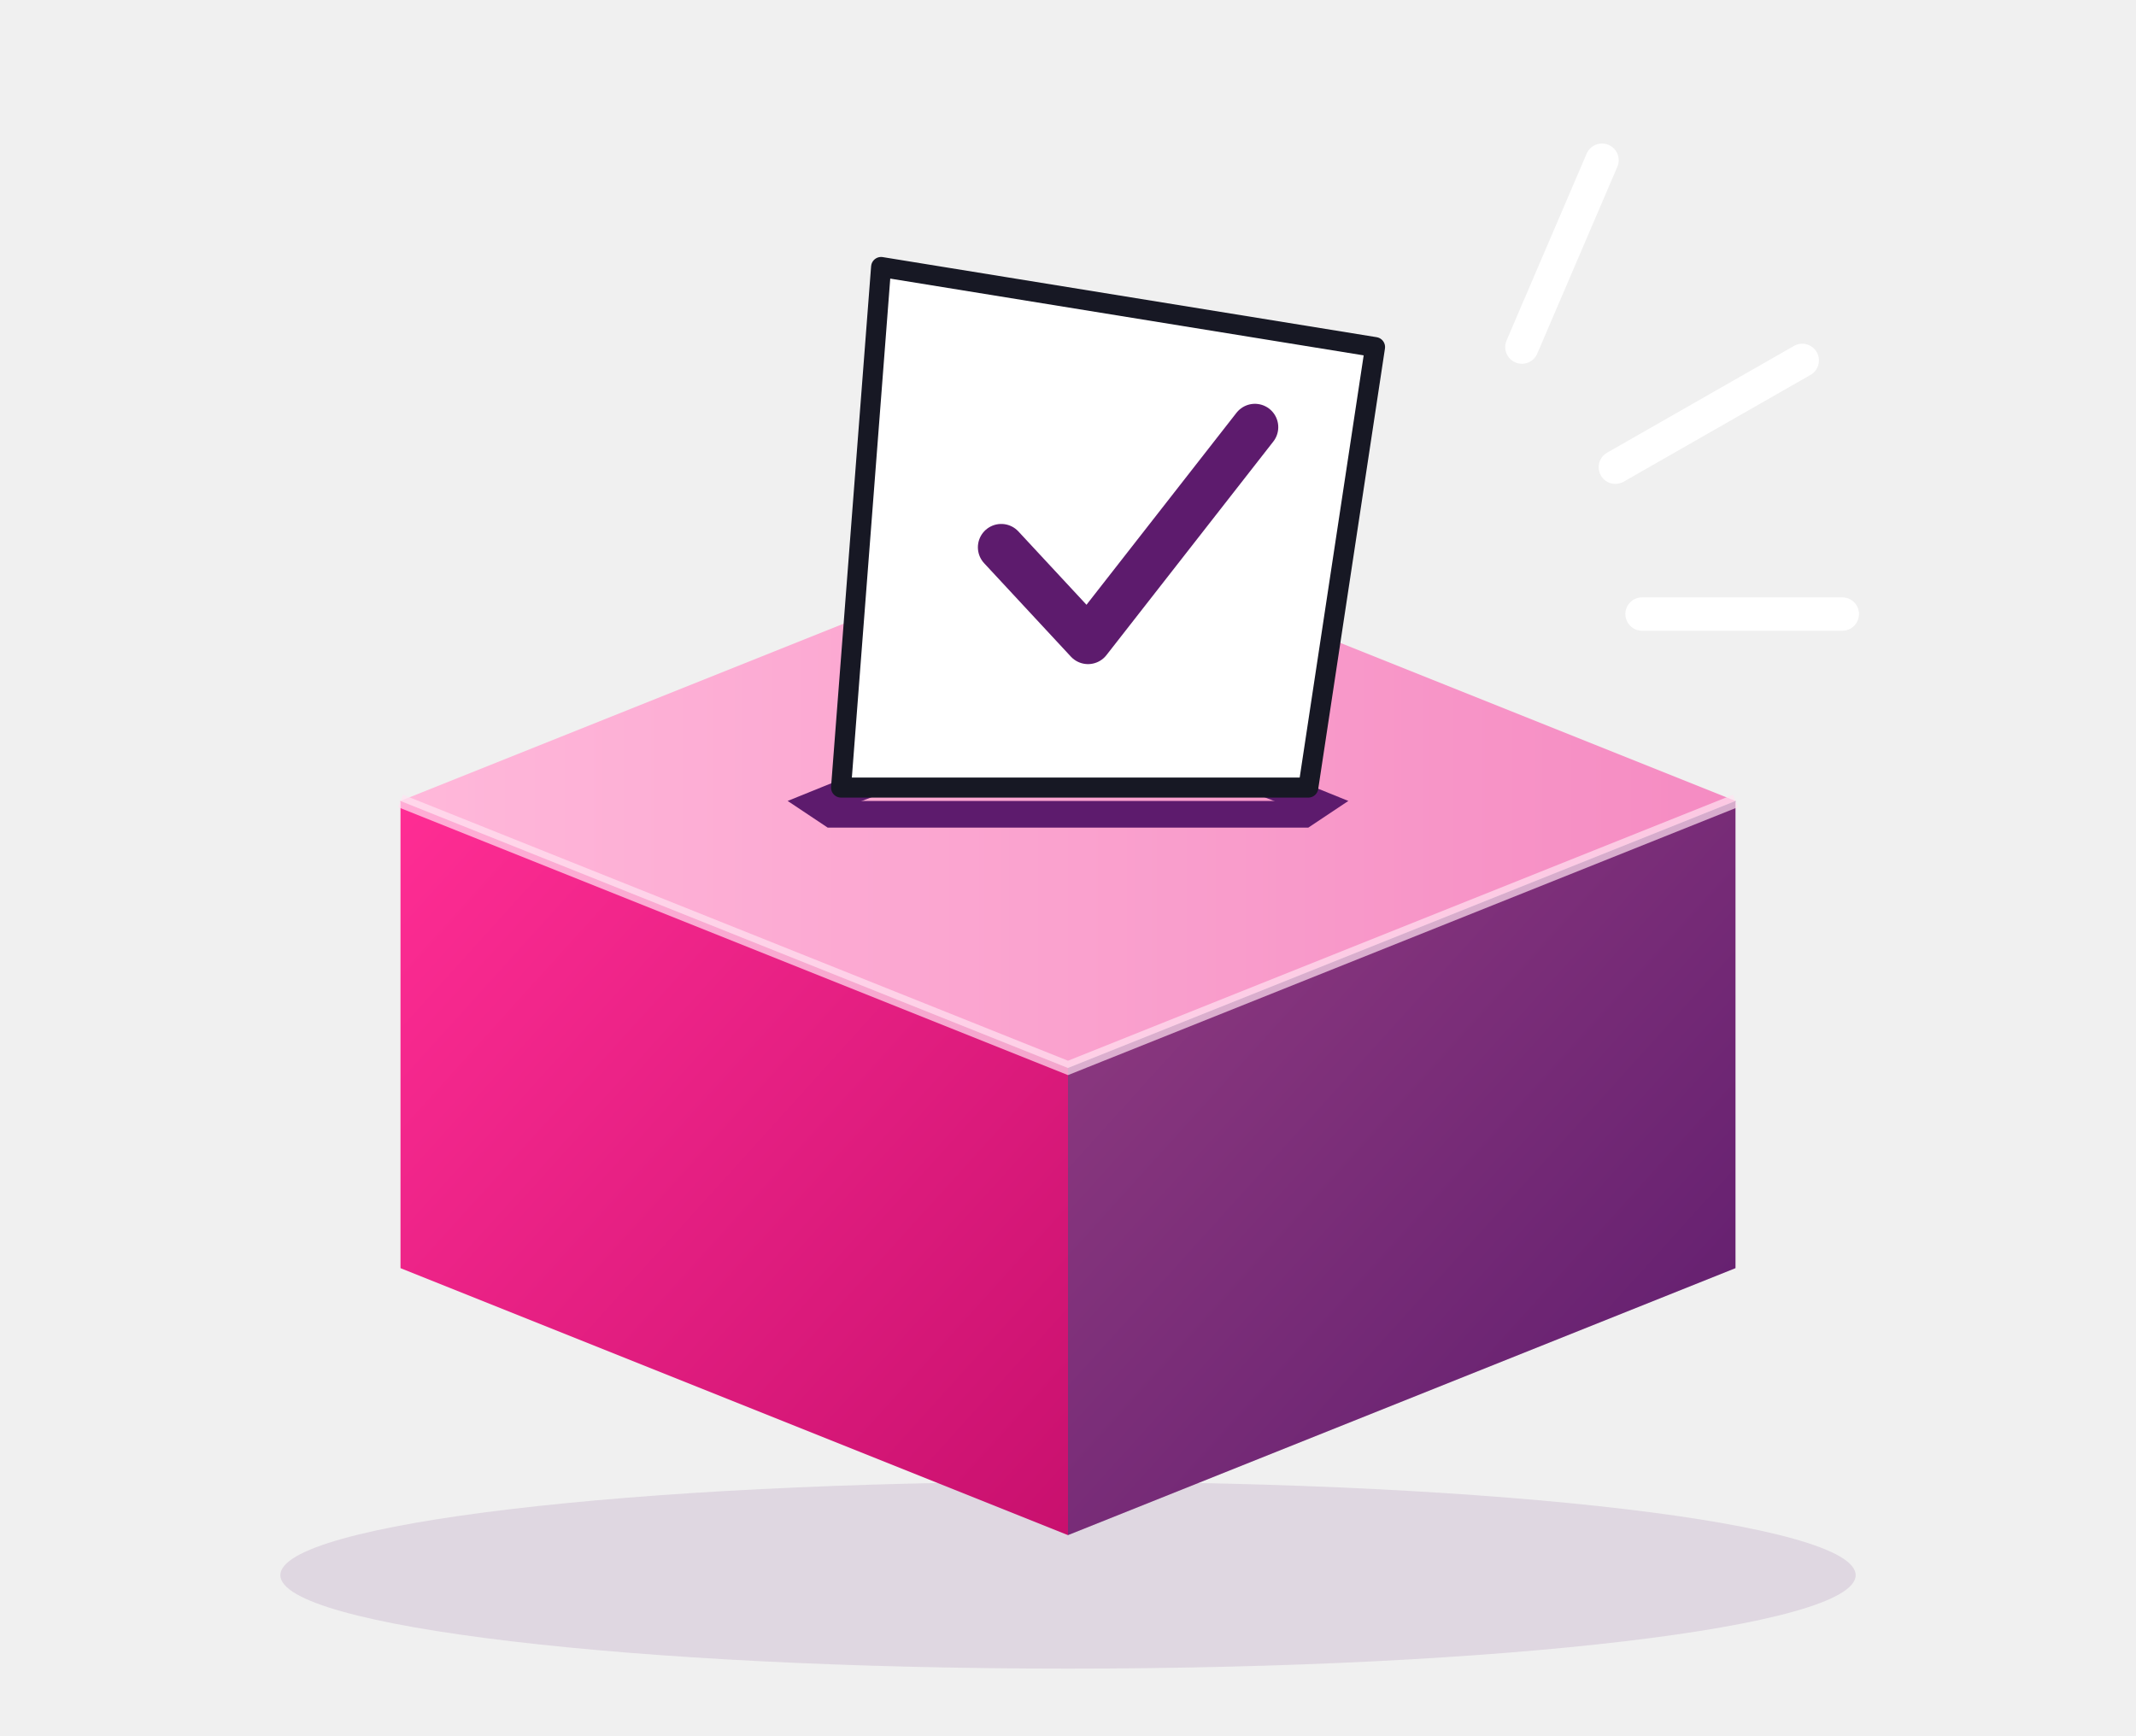
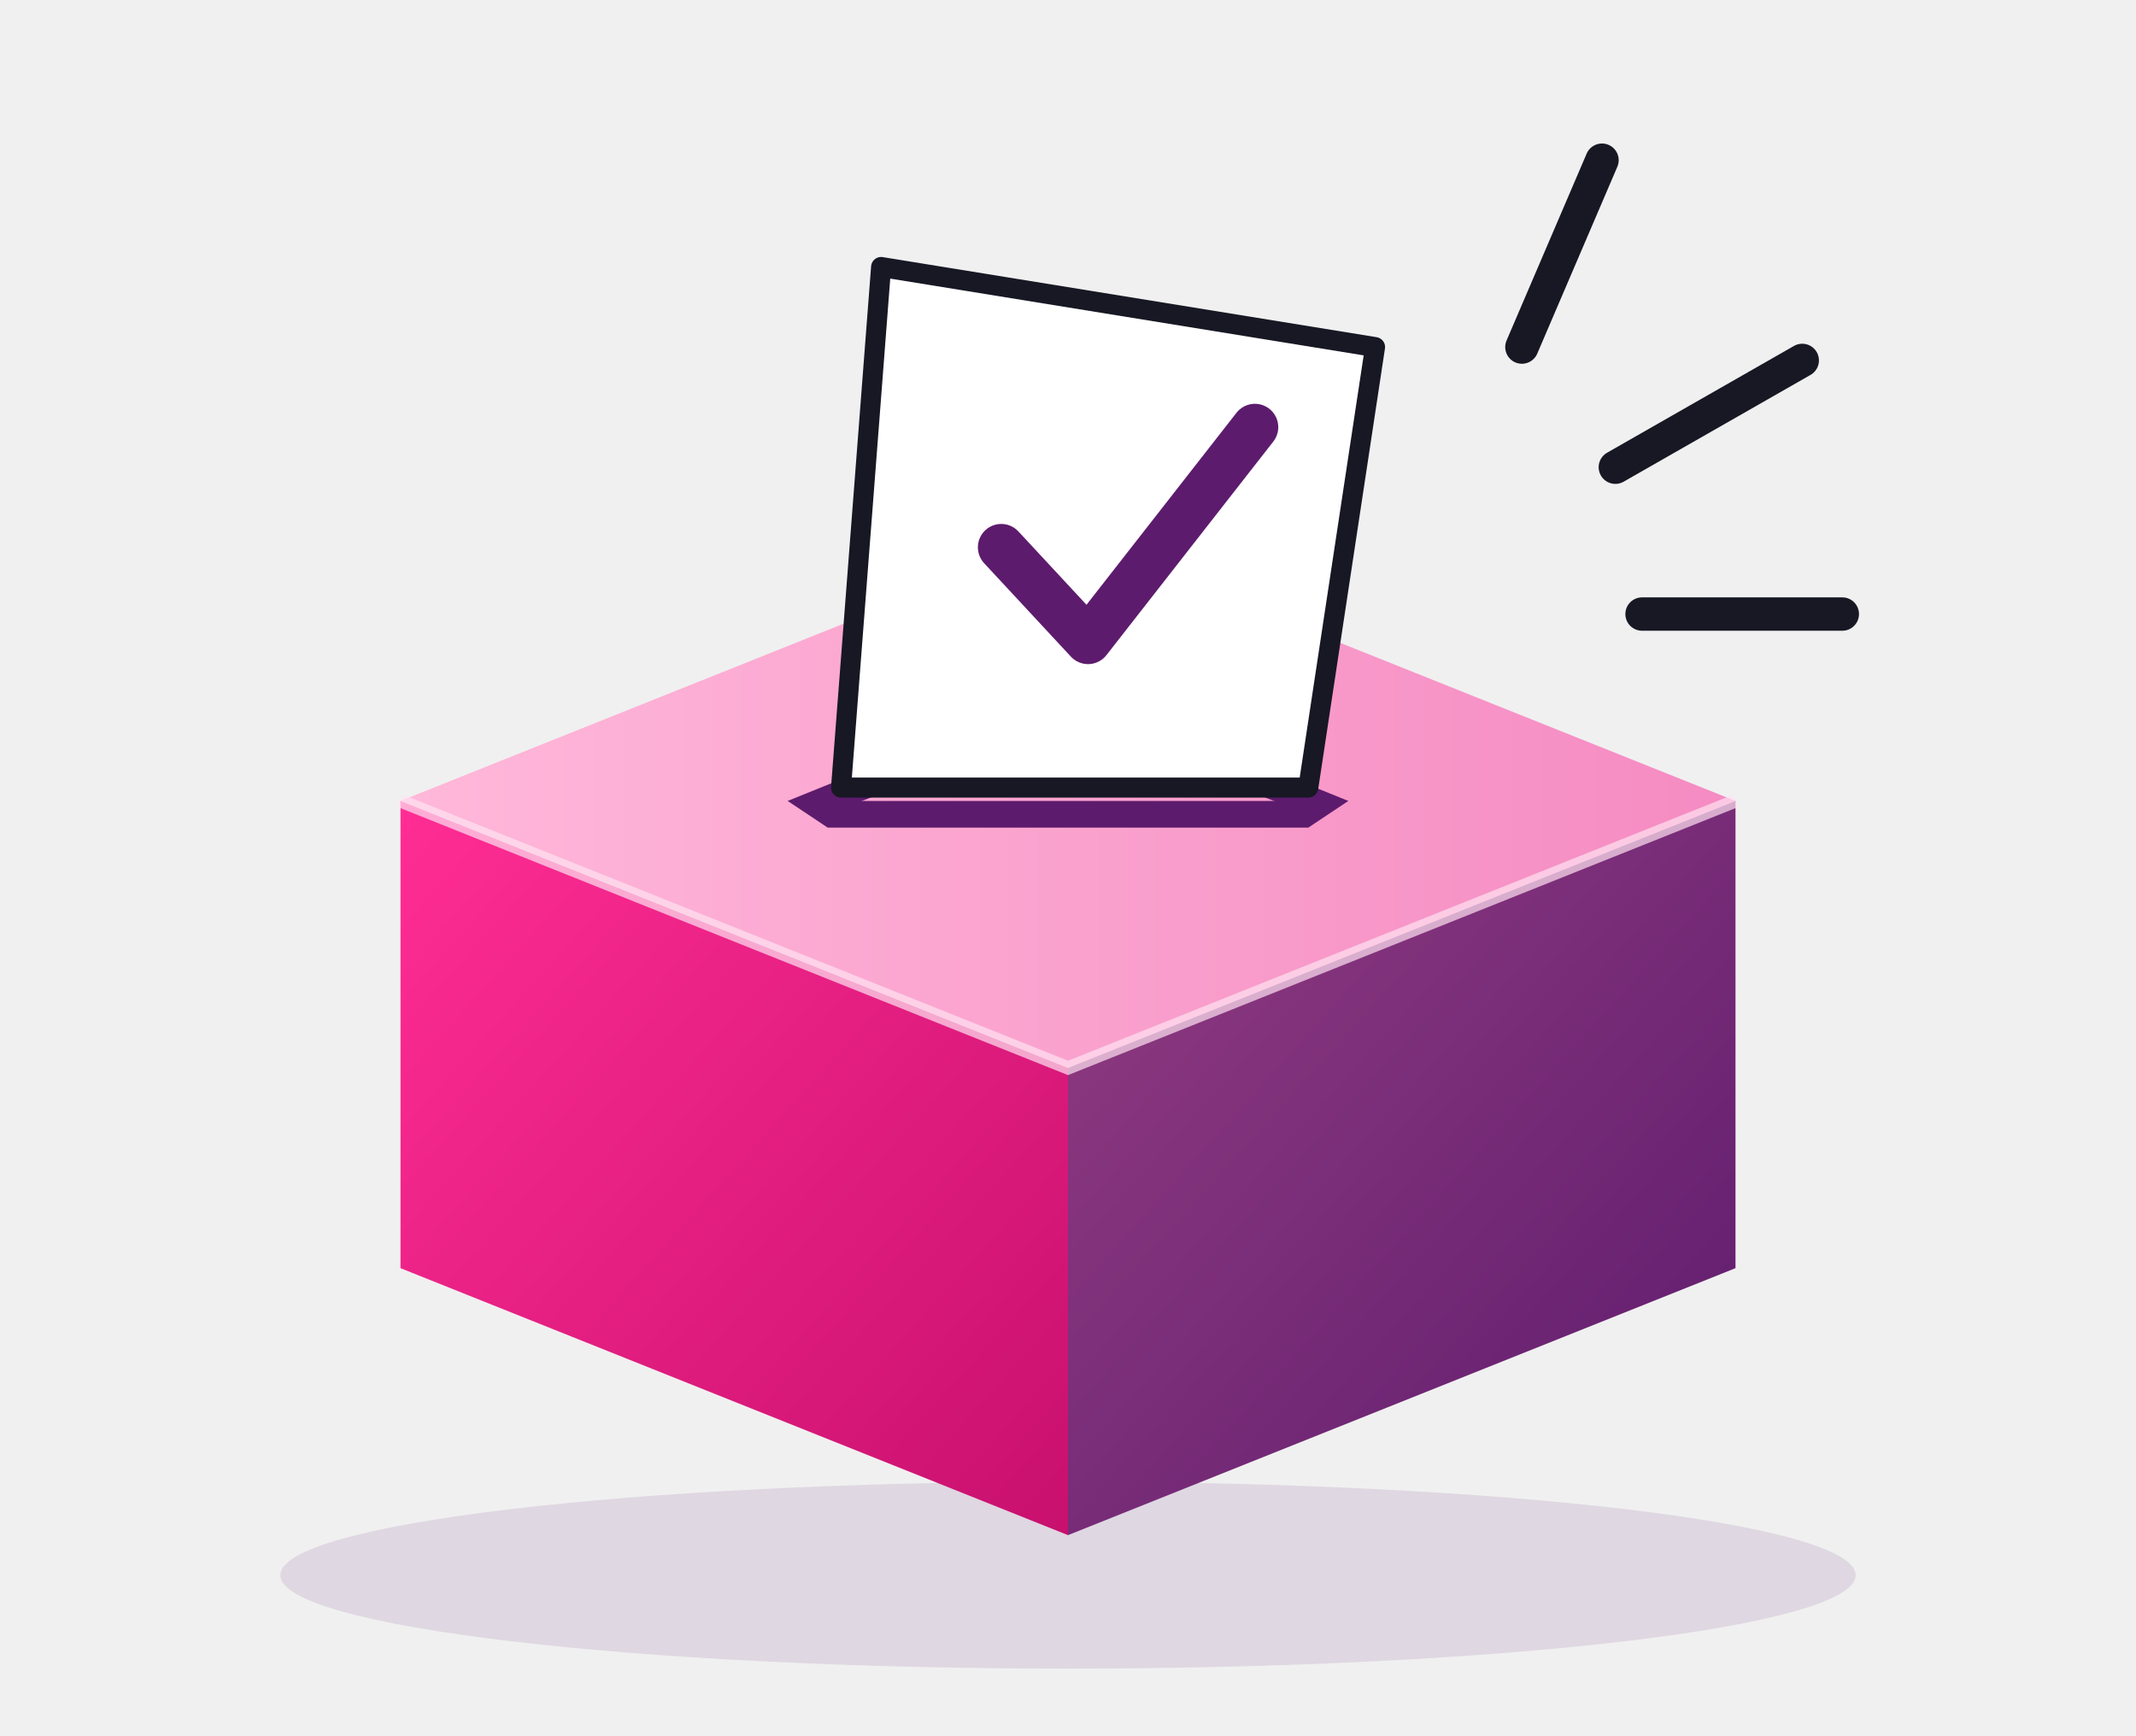
<svg xmlns="http://www.w3.org/2000/svg" viewBox="0 0 320 260">
  <defs>
    <linearGradient id="f" x1="0" y1="0" x2="1" y2="1">
      <stop offset="0" stop-color="#FF2D94" />
      <stop offset="1" stop-color="#C8106E" />
    </linearGradient>
    <linearGradient id="s" x1="0" y1="0" x2="1" y2="1">
      <stop offset="0" stop-color="#933D82" />
      <stop offset="1" stop-color="#5D1B6D" />
    </linearGradient>
    <linearGradient id="t" x1="0" y1="0" x2="1" y2="0">
      <stop offset="0" stop-color="#FFB8DA" />
      <stop offset="1" stop-color="#F58BC2" />
    </linearGradient>
  </defs>
  <ellipse cx="160" cy="236" rx="118" ry="14" fill="#5D1B6D" opacity=".12" />
  <path d="M60 120 L160 80 L260 120 L160 160 Z" fill="url(#t)" />
  <path d="M118 120 L160 103 L202 120 L196 122 L160 108 L124 122 Z" fill="#5D1B6D" />
-   <path d="M126 118 L132 40 L206 52 L196 118 Z" fill="#FFFFFF" stroke="#171824" stroke-width="3" stroke-linejoin="round" />
-   <path d="M150 82 L163 96 L188 64" fill="none" stroke="#5D1B6D" stroke-width="7" stroke-linecap="round" stroke-linejoin="round" />
+   <g transform="translate(0,0)">
+     <path d="M126 118 L132 40 L206 52 L196 118 Z" fill="#FFFFFF" stroke="#171824" stroke-width="3" stroke-linejoin="round" />
+     <path d="M150 82 L163 96 L188 64" fill="none" stroke="#5D1B6D" stroke-width="7" stroke-linecap="round" stroke-linejoin="round" />
+   </g>
  <path d="M118 120 L202 120 L196 124 L124 124 Z" fill="#5D1B6D" />
  <path d="M60 120 L160 160 L160 230 L60 190 Z" fill="url(#f)" />
  <path d="M160 160 L260 120 L260 190 L160 230 Z" fill="url(#s)" />
  <path d="M60 120 L160 160 L260 120" fill="none" stroke="#FFE3F1" stroke-width="2" opacity=".7" />
-   <g stroke="#FFFFFF" stroke-width="5" stroke-linecap="round">
+   <g stroke="#171824" stroke-width="5" stroke-linecap="round">
    <path d="M228 52 L240 24" />
    <path d="M242 70 L270 54" />
    <path d="M246 92 L276 92" />
  </g>
</svg>
